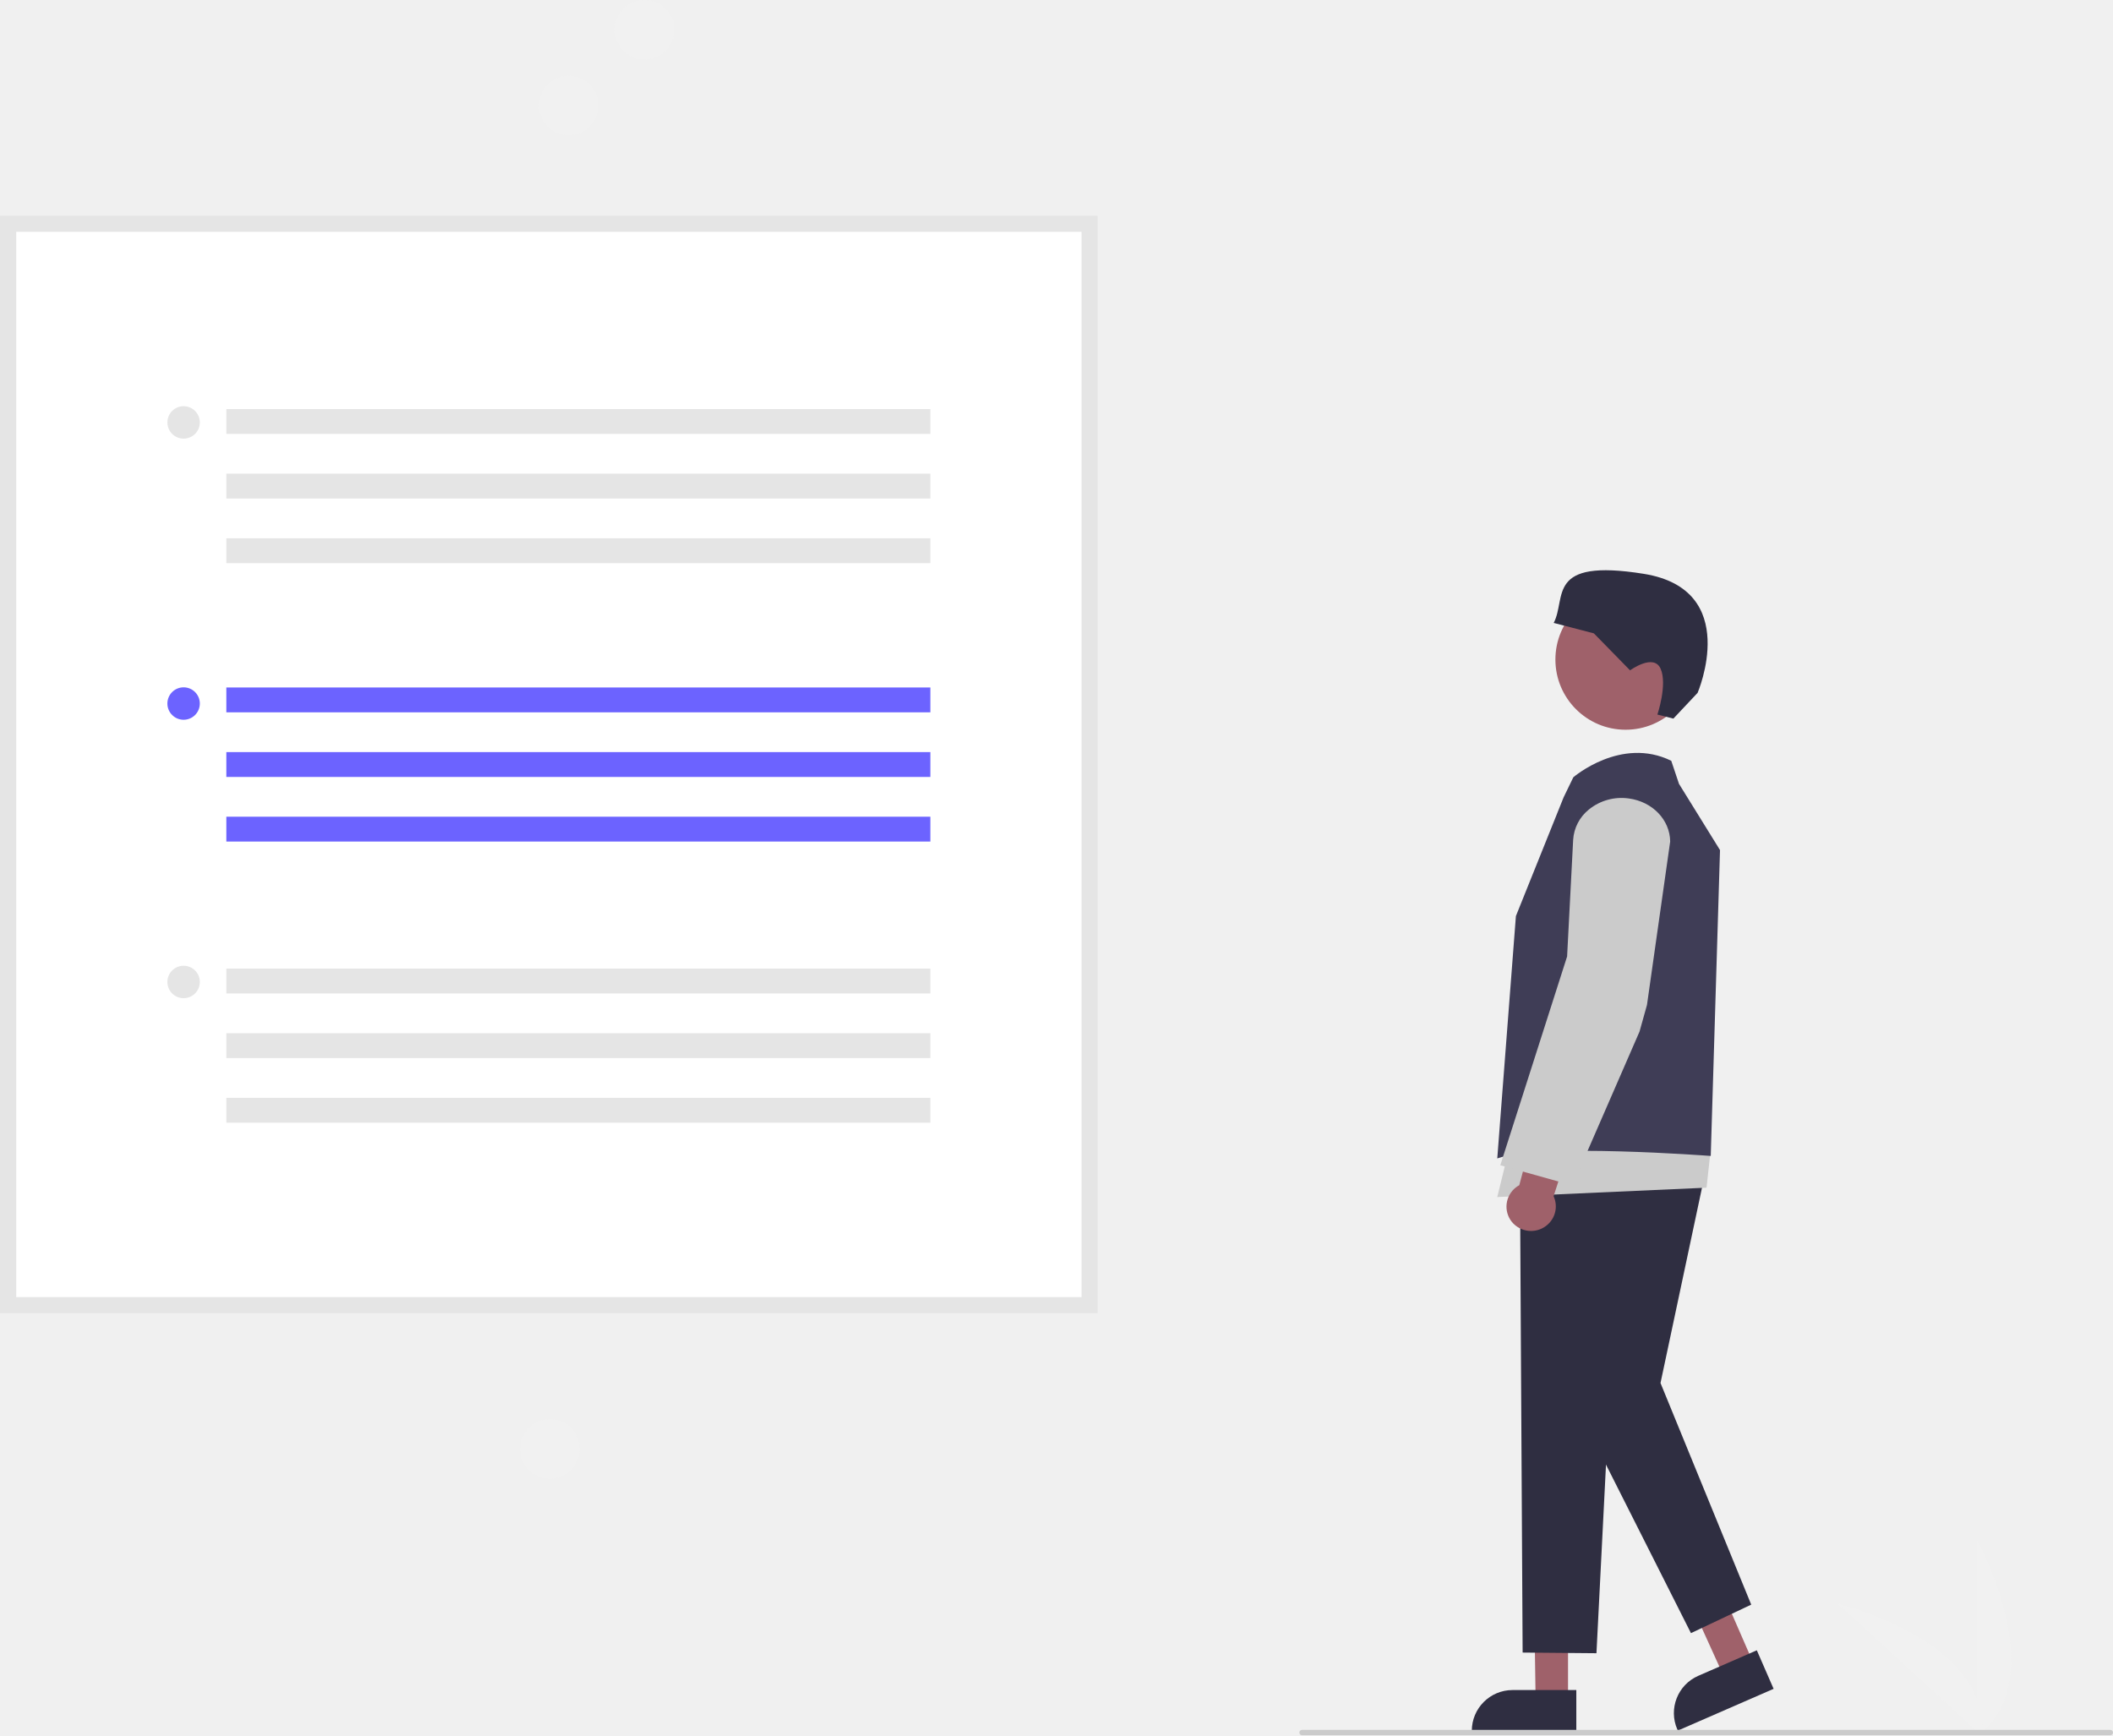
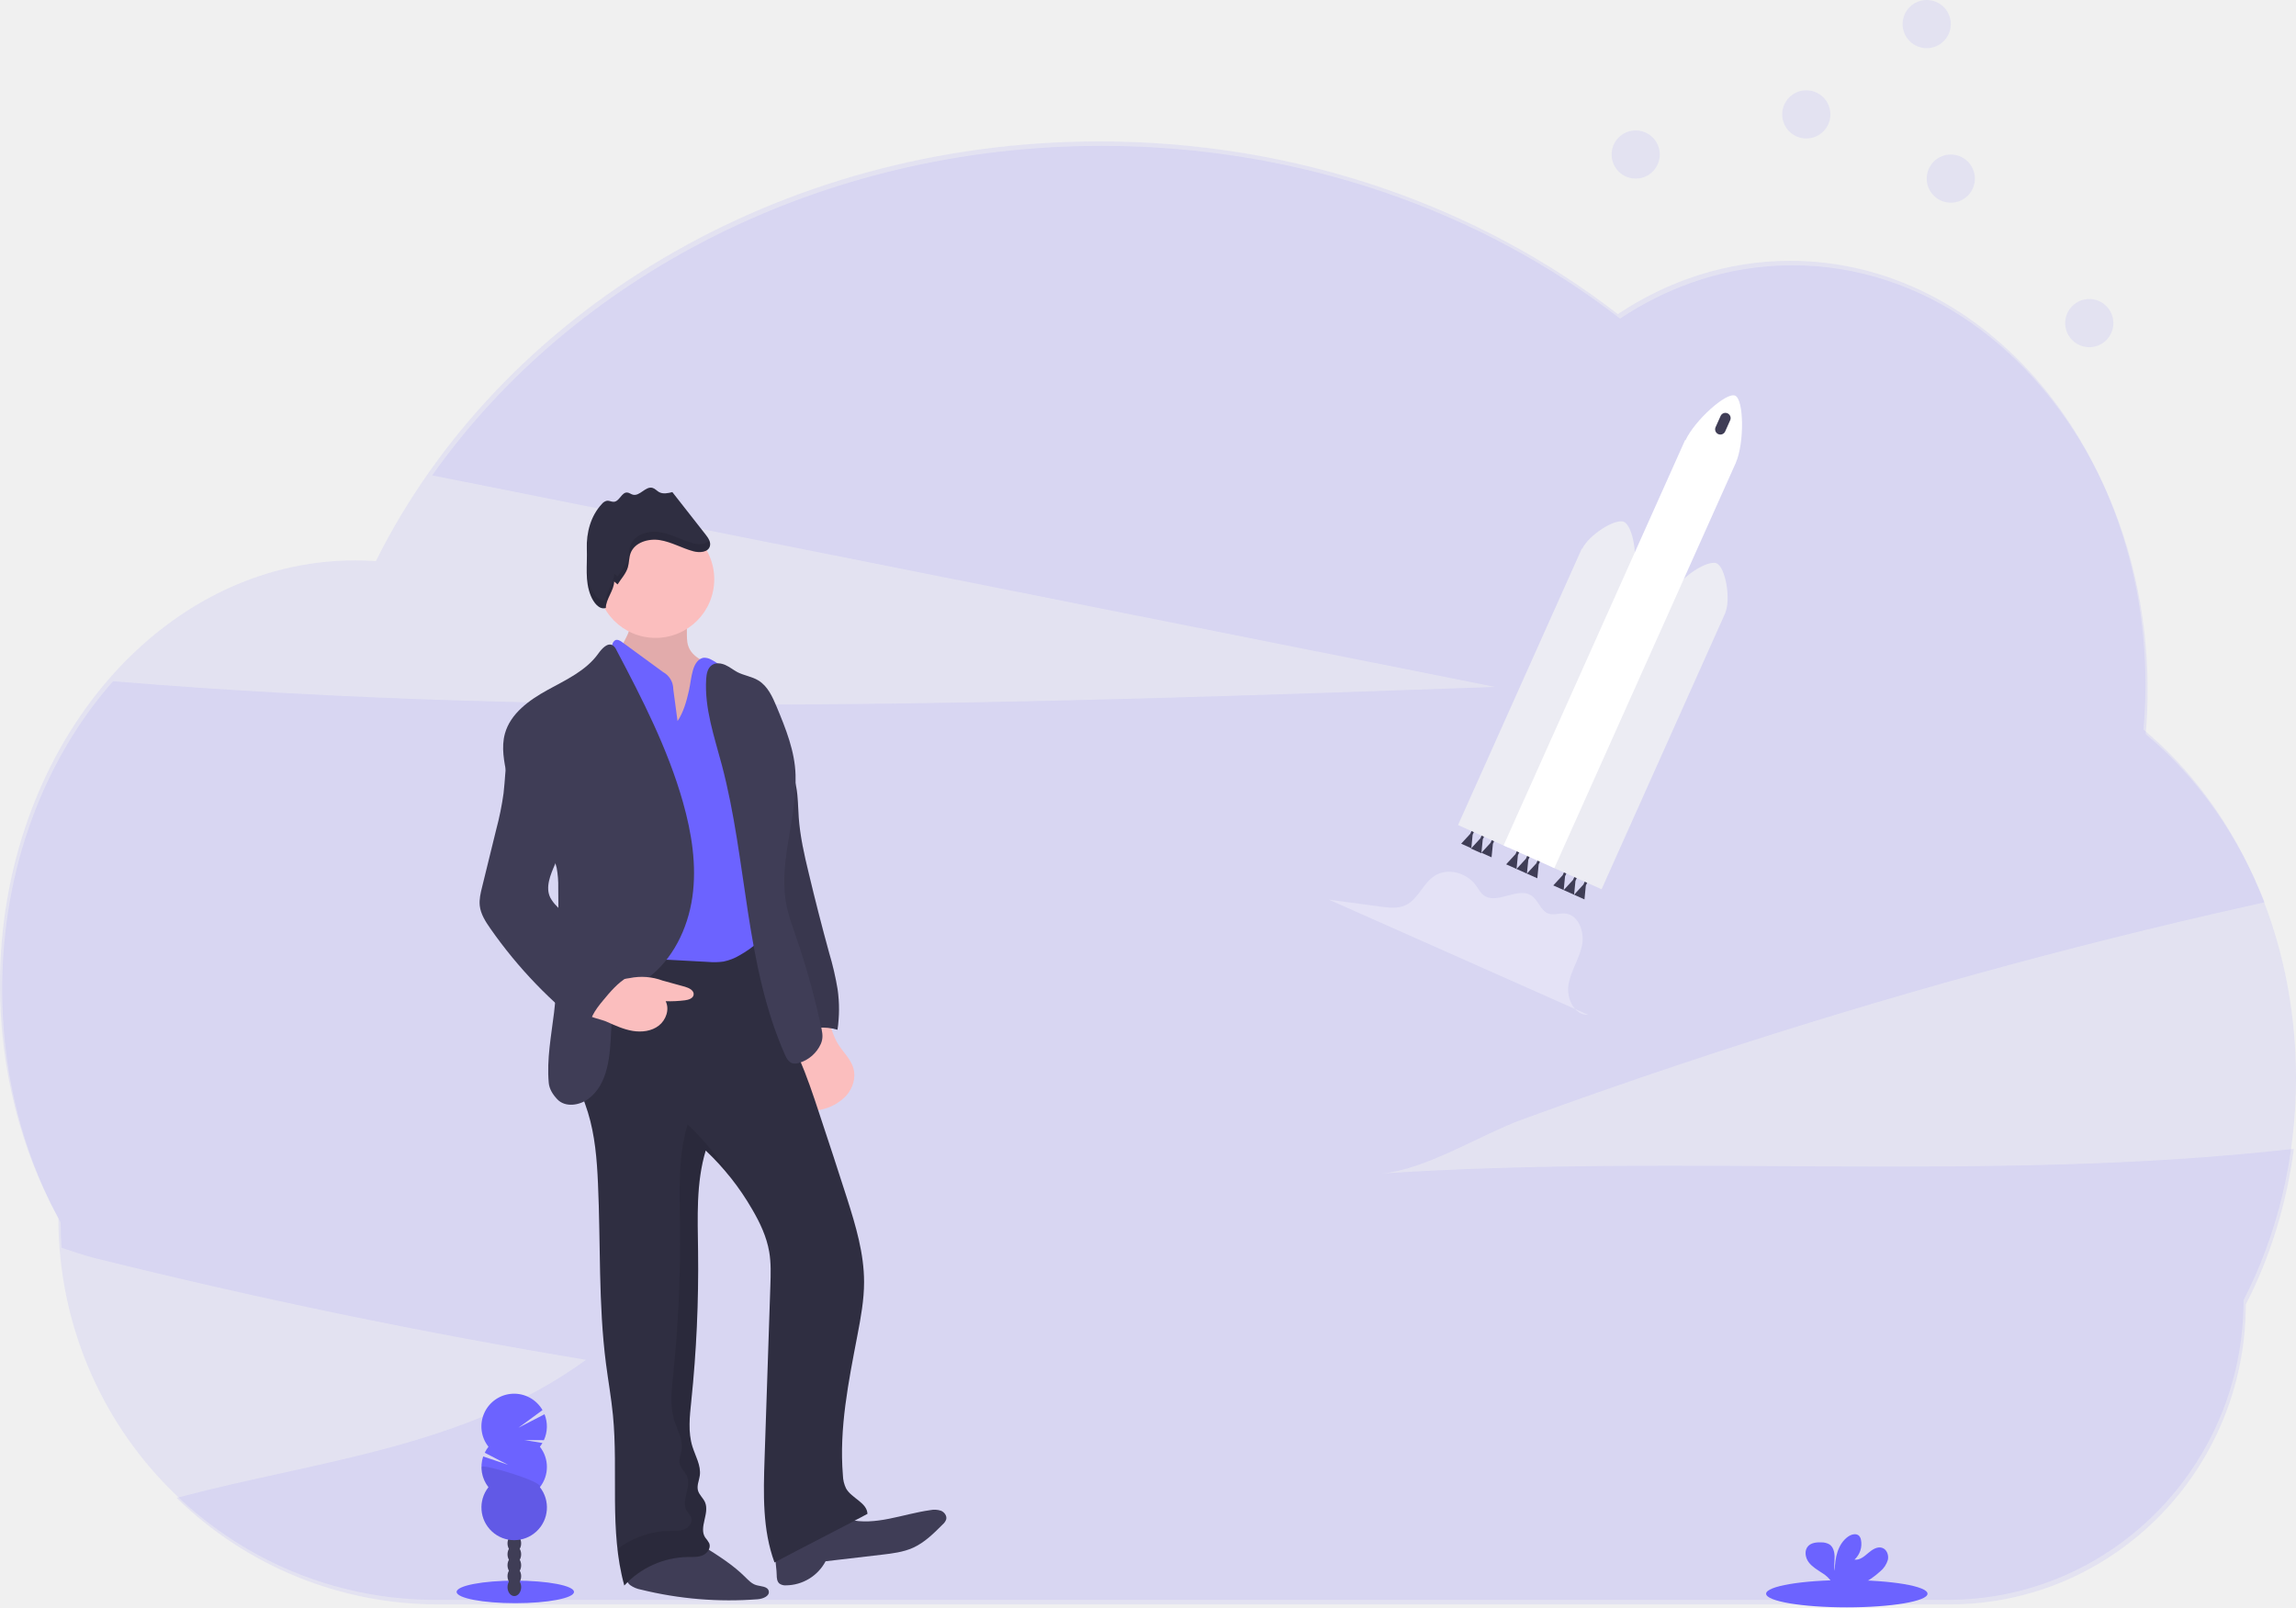
- <svg xmlns="http://www.w3.org/2000/svg" id="eb0906b5-f869-4e70-beba-f75f3f61eddb" data-name="Layer 1" width="781.677" height="642.211" viewBox="0 0 781.677 642.211">
-   <path d="M940.606,771.106v-72.34S968.798,750.051,940.606,771.106Z" transform="translate(-209.1616 -128.8945)" fill="#f1f1f1" />
-   <path d="M942.348,771.093,889.058,722.172S945.903,736.087,942.348,771.093Z" transform="translate(-209.1616 -128.8945)" fill="#f1f1f1" />
-   <circle id="a0c15788-f4f4-4acc-aa12-f27a30ea141c" data-name="Ellipse 44" cx="238.427" cy="11.017" r="11.017" fill="#f1f1f1" />
-   <circle id="e9b5f50e-78d4-4cc2-9ed2-81635f80ef66" data-name="Ellipse 44" cx="210.427" cy="39.017" r="11.017" fill="#f1f1f1" />
-   <circle id="b8afa681-60ae-40dd-b0dc-0ba40dd0fb25" data-name="Ellipse 44" cx="203.427" cy="536.017" r="11.017" fill="#f1f1f1" />
-   <path d="M796.569,435.1" transform="translate(-209.1616 -128.8945)" />
-   <polygon points="580.071 629.149 568.088 629.149 567.402 583.645 580.071 582.928 580.071 629.149" fill="#9f616a" />
-   <path d="M792.3,769.671l-38.661-0v-.5a15.068,15.068,0,0,1,15.051-15.051h23.61Z" transform="translate(-209.1616 -128.8945)" fill="#2f2e41" />
-   <polygon points="648.668 615.343 637.683 620.132 618.87 578.693 630.198 572.974 648.668 615.343" fill="#9f616a" />
-   <path d="M829.848,769.12l-.2-.458a15.051,15.051,0,0,1,7.782-19.812l21.643-9.435,6.214,14.255Z" transform="translate(-209.1616 -128.8945)" fill="#2f2e41" />
-   <circle cx="601.365" cy="243.997" r="25.965" fill="#9f616a" />
-   <polygon points="647.842 593.621 614.282 511.638 630.582 434.928 599.659 433.25 582.639 519.069 625.548 604.168 647.842 593.621" fill="#2f2e41" />
-   <polygon points="611.165 419.586 595.344 517.63 590.587 611.602 563.276 611.362 562.263 431.572 611.165 419.586" fill="#2f2e41" />
-   <polygon points="632.869 425.177 631.313 439.378 553.893 442.842 559.135 421.489 632.869 425.177" fill="#cbcbcb" />
-   <path d="M768.414,580.879a9,9,0,0,1,1.535-12.708,9.256,9.256,0,0,1,1.251-.816l30.365-114.11,18,7.91L783.893,571.426a9.016,9.016,0,0,1-2.654,10.884A9.178,9.178,0,0,1,768.414,580.879Z" transform="translate(-209.1616 -128.8945)" fill="#9f616a" />
-   <path d="M787.606,423.849l3.581-7.398s17.634-15.245,36.234-6.106l2.867,8.54L845.458,443.382l-3.427,113.148s-63.289-4.813-78.976.921l6.895-89.659Z" transform="translate(-209.1616 -128.8945)" fill="#3f3d56" />
-   <path d="M790.9,567.448l-26.722-7.475,24.713-77.236,2.238-43.122a15.592,15.592,0,0,1,5.822-11.25,19.165,19.165,0,0,1,14.799-4.08c8.732,1.196,15.155,7.873,15.273,15.877l0.0.039-.005.039-8.582,60.442-2.752,9.839Z" transform="translate(-209.1616 -128.8945)" fill="#cbcbcb" />
-   <path d="M822.296,393.244l5.911,1.494,8.958-9.524s16.464-38.191-19.925-44.035-28.442,8.91-33.307,18.163l14.869,3.866L812.184,376.887s8.732-6.396,11.301-.595S822.296,393.244,822.296,393.244Z" transform="translate(-209.1616 -128.8945)" fill="#2f2e41" />
-   <path d="M615.256,614.743h-406.094V208.649h406.094Z" transform="translate(-209.1616 -128.8945)" fill="#fff" />
-   <path d="M615.256,614.743h-406.094V208.649h406.094Zm-400.094-6h394.094V214.649h-394.094Z" transform="translate(-209.1616 -128.8945)" fill="#e5e5e5" />
-   <rect x="83.731" y="254.329" width="260.441" height="9.194" fill="#6c63ff" />
-   <rect x="83.731" y="278.233" width="260.441" height="9.194" fill="#6c63ff" />
-   <rect x="83.731" y="302.136" width="260.441" height="9.194" fill="#6c63ff" />
-   <circle cx="67.922" cy="260.273" r="6" fill="#6c63ff" />
-   <rect x="83.731" y="151.329" width="260.441" height="9.194" fill="#e5e5e5" />
-   <rect x="83.731" y="175.233" width="260.441" height="9.194" fill="#e5e5e5" />
-   <rect x="83.731" y="199.136" width="260.441" height="9.194" fill="#e5e5e5" />
-   <circle cx="67.922" cy="156.273" r="6" fill="#e5e5e5" />
-   <rect x="83.731" y="358.329" width="260.441" height="9.194" fill="#e5e5e5" />
-   <rect x="83.731" y="382.233" width="260.441" height="9.194" fill="#e5e5e5" />
-   <rect x="83.731" y="406.136" width="260.441" height="9.194" fill="#e5e5e5" />
-   <circle cx="67.922" cy="363.273" r="6" fill="#e5e5e5" />
-   <path d="M989.838,770.849h-299a1,1,0,0,1,0-2h299a1,1,0,0,1,0,2Z" transform="translate(-209.1616 -128.8945)" fill="#cbcbcb" />
+ <svg xmlns="http://www.w3.org/2000/svg" id="b717bf80-dc37-4ec2-be04-489cb3783f30" data-name="Layer 1" width="1144" height="800.93" viewBox="0 0 1144 800.93">
+   <path d="M1170.92,622a244.09,244.09,0,0,1-8.87,40.61,229,229,0,0,1-15.08,37c0,82.51-66.1,149.39-147.65,149.39H246.25A186.28,186.28,0,0,1,116,795.9c.32-.09.65-.18,1-.25,69.46-18.42,142.75-24.78,203-68.53Q196.85,706.69,75.14,676.41c-5-1.26-10.68-3.15-16.51-5.13-.27-4.16-.42-8.35-.42-12.57-.37-.67-.73-1.34-1.09-2q-2.38-4.43-4.58-9c-14.93-31-23.46-66.91-23.46-105.23,0-60.43,21.23-115,55.25-153.49C313.2,407.92,543.44,399.9,773,391.82q-100.68-20-201.34-40.06-164.17-32.65-328.34-65.34c69.85-98.68,193.12-164.21,333.54-164.21,98.82,0,189.14,32.45,258.34,86.07,25.44-16.91,54.73-26.56,85.9-26.56,64.9,0,121.63,41.73,152.44,104,0,0,0,0,0,0,15.58,31.5,24.52,68.24,24.52,107.48,0,7-.29,14-.86,20.89,0,.41-.06.81-.1,1.23,21.4,17.8,39.35,41.1,52.41,68.19.16.33.32.66.47,1q3.43,7.17,6.38,14.66l-.19,0q-12.6,2.79-25.17,5.69-135.49,31.3-268.47,75.86-38.12,12.78-76,26.62c-21.32,7.8-48.74,25.47-70.84,27,151.1-10.14,303.41,4.64,453.81-12.2Z" transform="translate(-28 -49.53)" fill="#6c63ff" opacity="0.1" />
+   <path d="M1172,586.75c0-71.93-30.06-135.47-76-173.67q.95-10.9,1-22.11c0-116.8-79.24-211.47-177-211.47-31.18,0-60.47,9.64-85.91,26.55C764.89,152.43,674.56,120,575.74,120,415,120,276.64,205.9,215.28,329.13c-3.41-.23-6.84-.36-10.3-.36-97.74,0-177,94.68-177,211.47,0,42.94,10.72,82.88,29.12,116.23h0c0,105.08,84.19,190.27,188,190.27H998.24c81.54,0,147.64-66.88,147.64-149.39h0C1162.44,665.17,1172,627.3,1172,586.75Z" transform="translate(-28 -49.53)" fill="#6c63ff" opacity="0.1" />
+   <path d="M426.72,592.32c.3,4,1.42,8.75,5.19,10.13a9.67,9.67,0,0,0,5.56-.09,23.55,23.55,0,0,0,12.35-7.07c3.15-3.66,4.72-8.83,3.4-13.46-1.27-4.42-4.83-7.73-7.34-11.57-2.94-4.49-3.88-9.58-5.92-14.39C423.77,557.42,425.81,580.31,426.72,592.32Z" transform="translate(-28 -49.53)" fill="#fbbebe" />
+   <path d="M409.71,399.53c-2.15,7,5.48,14.63,7.94,21.51s5.77,13.49,7.09,20.7c.92,4.95.87,10,1.22,15,.67,9.45,2.76,18.73,5,27.92q4.74,19.92,10.16,39.66a146.55,146.55,0,0,1,4.23,18.24,70.07,70.07,0,0,1-.07,20.09,25.66,25.66,0,0,0-19.08,1.75,56.61,56.61,0,0,1-7.25-23.59,123.39,123.39,0,0,1,.13-14.77c.64-13.91-5.39-27.84-5.59-41.77a78.81,78.81,0,0,0-1.14-14.4c-.65-3.27-.59-9.39-1.3-12.64-1.14-5.18,3.73-7.57,3.46-12.88l-1.48-29C412.73,410.31,407.63,404.09,409.71,399.53Z" transform="translate(-28 -49.53)" fill="#3f3d56" />
+   <path d="M409.71,399.53c-2.15,7,5.48,14.63,7.94,21.51s5.77,13.49,7.09,20.7c.92,4.95.87,10,1.22,15,.67,9.45,2.76,18.73,5,27.92q4.74,19.92,10.16,39.66a146.55,146.55,0,0,1,4.23,18.24,70.07,70.07,0,0,1-.07,20.09,25.66,25.66,0,0,0-19.08,1.75,56.61,56.61,0,0,1-7.25-23.59,123.39,123.39,0,0,1,.13-14.77c.64-13.91-5.39-27.84-5.59-41.77a78.81,78.81,0,0,0-1.14-14.4c-.65-3.27-.59-9.39-1.3-12.64-1.14-5.18,3.73-7.57,3.46-12.88l-1.48-29C412.73,410.31,407.63,404.09,409.71,399.53Z" transform="translate(-28 -49.53)" opacity="0.1" />
+   <path d="M336.7,377.08A11,11,0,0,0,339,381.7a256.32,256.32,0,0,0,34.43,39,18.42,18.42,0,0,0,3.24-4.56,68.67,68.67,0,0,0,8.4-34.62c-5.78-1.86-12.34-4.46-14.19-10.24-1.47-4.56.5-10-2.08-14.06-3.67-5.73-19.25-6.46-24.25-2.3-3.28,2.72-2.11,5.26-3.15,8.94C340.25,367.9,336.06,372.78,336.7,377.08Z" transform="translate(-28 -49.53)" fill="#fbbebe" />
+   <path d="M336.7,377.08A11,11,0,0,0,339,381.7a256.32,256.32,0,0,0,34.43,39,18.42,18.42,0,0,0,3.24-4.56,68.67,68.67,0,0,0,8.4-34.62c-5.78-1.86-12.34-4.46-14.19-10.24-1.47-4.56.5-10-2.08-14.06-3.67-5.73-19.25-6.46-24.25-2.3-3.28,2.72-2.11,5.26-3.15,8.94C340.25,367.9,336.06,372.78,336.7,377.08Z" transform="translate(-28 -49.53)" opacity="0.1" />
+   <path d="M341.9,839.33a13.49,13.49,0,0,0,5.48,2.3,183.85,183.85,0,0,0,58.19,4.79c2.61-.21,6.09-1.6,5.45-4.14-.6-2.37-4-2.21-6.3-2.92-2.17-.66-3.8-2.41-5.42-4-6-6-13.26-10.54-20.42-15.08a18.44,18.44,0,0,0-5.75-2.78c-2.47-.56-5.05-.09-7.55.39-6.3,1.19-18.31,1-23.3,5.65C338.29,827.24,337.71,835.66,341.9,839.33Z" transform="translate(-28 -49.53)" fill="#3f3d56" />
+   <path d="M415,834.34c0,1.55.18,3.29,1.36,4.28a5,5,0,0,0,3.23.88,22.56,22.56,0,0,0,19.77-12l28-3.27c5.3-.62,10.7-1.27,15.57-3.46,5.75-2.6,10.34-7.17,14.79-11.64a5.92,5.92,0,0,0,1.73-2.49c.46-1.76-.88-3.61-2.57-4.31a10.32,10.32,0,0,0-5.41-.3c-13.67,1.89-27.39,8-40.77,4.6-3.27-.83-6.52-2.24-9.89-2a20.43,20.43,0,0,0-5.28,1.41c-4.35,1.6-17.36,3.87-20.24,7.55S415,829.94,415,834.34Z" transform="translate(-28 -49.53)" fill="#3f3d56" />
+   <path d="M344.19,521.69c-4,6.23-12.43,7.59-18.32,12.06-9.05,6.87-10.58,19.67-11.1,31-.35,7.84-.57,15.8,1.17,23.46,1.22,5.33,3.36,10.41,5,15.64,3.5,11.37,4.48,23.35,5,35.23,1.37,30,.15,60.19,4,90,1.11,8.53,2.62,17,3.46,25.56,2.76,28.32-1.92,57.52,5.67,84.94a44.14,44.14,0,0,1,31.73-14.21c2.5,0,5.11.15,7.41-.86s4.12-3.69,3.16-6a18.37,18.37,0,0,0-2-2.84c-3.31-5,2.31-12.07-.09-17.58-.93-2.12-2.94-3.69-3.53-5.92-.63-2.42.59-4.9.93-7.38.68-5-2.19-9.66-3.68-14.45-2.25-7.25-1.35-15-.57-22.59a641.92,641.92,0,0,0,3.39-74.66c-.21-16.87-1.05-34.1,3.81-50.26a128.19,128.19,0,0,1,23.12,29.26c3.88,6.61,7.23,13.67,8.52,21.23.94,5.55.76,11.22.57,16.84q-1.44,43.15-2.89,86.3c-.58,17.4-1.08,35.31,4.95,51.63,15.33-8.16,31-16,46.33-24.21-.25-5.65-7.85-7.72-10.65-12.63a15.8,15.8,0,0,1-1.6-6.59c-1.94-23.38,2.83-46.74,7.24-69.78,1.68-8.78,3.32-17.63,3.31-26.56,0-14.18-4.15-28-8.44-41.51-4.54-14.31-9.29-28.56-14-42.81-3-9.15-6.1-18.31-9.92-27.17-3.6-8.38-7.88-16.47-10.95-25-4.93-13.78-6.62-28.47-8.27-43C386.11,512.92,365,517.53,344.19,521.69Z" transform="translate(-28 -49.53)" fill="#2f2e41" />
+   <circle cx="326.66" cy="288.64" r="29.22" fill="#fbbebe" />
+   <path d="M365.59,408.82,363.47,393a9.74,9.74,0,0,0-5.06-8.57l-20.36-14.88c-1-.76-2.38-1.56-3.54-1a3.37,3.37,0,0,0-1.41,2.08c-3.22,9.5-1.23,19.86-.11,29.83.95,8.31,1.27,16.68,1.59,25a184.69,184.69,0,0,1-.06,22.69c-1.1,13.08-5,26.24-2.39,39.11,1.72,8.51,4.75,16.42,5.46,25.08.49,6,.34,12.1,2.24,17.78,7-3,14.92-2.67,22.53-2.27l18.47,1a33.51,33.51,0,0,0,7.69-.18,26.05,26.05,0,0,0,8.07-3.16,55.39,55.39,0,0,0,16.85-14.7c-3.12-15.07-.09-30.63-2.17-45.88-1.19-8.79-4.17-17.26-5.57-26-1.72-10.79-1.05-22-4.14-32.48a93.69,93.69,0,0,0-6.64-15.38,28.37,28.37,0,0,0-12.71-12.95,7.17,7.17,0,0,0-3.34-.85c-2.94.17-4.76,3.29-5.58,6.13-1,3.4-1.28,7-2.06,10.41C370.11,398.8,368.49,404.61,365.59,408.82Z" transform="translate(-28 -49.53)" fill="#6c63ff" />
+   <path d="M305.7,597.32c3.89,4.12,11,3.11,15.52-.28,9.84-7.37,10.75-21.48,11.29-33.76.2-4.4.5-9,2.57-12.86,3.16-5.95,9.71-9.09,15.15-13.08,12.9-9.44,20.47-25,22.74-40.78s-.34-32-4.7-47.37c-7.54-26.57-20.24-51.34-33.13-75.76a5.68,5.68,0,0,0-1.79-2.3c-2.62-1.62-5.46,1.59-7.26,4.1-6.07,8.5-16.07,13.06-25.23,18.09s-18.52,11.73-21.29,21.8c-1.86,6.75-.41,13.93,1,20.78S287,448.19,290.69,454a173.87,173.87,0,0,1,11.67,19.89,38.22,38.22,0,0,1,3,8.06,49,49,0,0,1,.79,10c.21,20.72.42,41.51-2.08,62.08-1.42,11.64-3.7,23.32-2.66,35C301.66,592.17,303.48,595,305.7,597.32Z" transform="translate(-28 -49.53)" fill="#3f3d56" />
+   <path d="M330.4,558.7c4.16,1.86,8.37,3.79,12.87,4.53s9.43.14,13-2.65,5.45-8.07,3.41-12.15a60.37,60.37,0,0,0,9.6-.46c1.83-.23,4.05-.93,4.33-2.75.32-2.12-2.24-3.4-4.31-4l-11.16-3.07a29.76,29.76,0,0,0-16.41-1.24l-17,2.6a3,3,0,0,0-1.28.4,3.07,3.07,0,0,0-1,1.68c-.82,2.59-4.61,9.83-3.31,12.41C320.3,556.21,328.07,557.53,330.4,558.7Z" transform="translate(-28 -49.53)" fill="#fbbebe" />
+   <path d="M437,569.66a17.28,17.28,0,0,1-10.85,9.51,6.07,6.07,0,0,1-3.24.21c-2-.56-3.1-2.65-3.93-4.55-19.8-45.08-18.69-96.39-31.29-144-3.74-14.13-8.74-28.33-7.83-42.92.16-2.61.71-5.55,2.89-7,1.94-1.3,4.58-.95,6.7,0s4,2.5,6,3.56c3.31,1.69,7.16,2.17,10.34,4.08,4.72,2.83,7.14,8.24,9.25,13.32,4.51,10.84,9,22,9.35,33.76.77,22.84-9.36,44.79-4.09,67,1.05,4.4,2.6,8.67,4.08,12.94a391.57,391.57,0,0,1,13,46.81C437.93,565.1,438.05,567.17,437,569.66Z" transform="translate(-28 -49.53)" fill="#3f3d56" />
+   <path d="M335.71,340.74c1.75-2.83,4.18-5.32,5.12-8.51.67-2.27.53-4.73,1.34-7,2-5.48,8.94-7.5,14.69-6.56s10.92,4,16.54,5.53c3.11.86,7.43.6,8.31-2.51.58-2.06-.81-4.1-2.13-5.79L363,294.74c-2.18.56-4.62,1.08-6.6,0-1.14-.63-2-1.74-3.27-2.1-3.45-1-6.34,4.31-9.8,3.39-1-.26-1.79-1-2.79-1.08-2.79-.23-3.84,4.39-6.63,4.62-1.16.1-2.28-.64-3.43-.53a4.36,4.36,0,0,0-2.59,1.61c-5.55,5.89-7.8,14.34-7.5,22.42s-1.09,15.92,2,23.38c1.36,3.26,4.12,7.1,7.47,6,0-4.4,4.1-8.79,4.15-13.19" transform="translate(-28 -49.53)" fill="#2f2e41" />
+   <g opacity="0.1">
+     <path d="M392.17,636.52a126.89,126.89,0,0,0-21.57-26.71c-4.86,16.16-4,33.39-3.81,50.26a641.92,641.92,0,0,1-3.39,74.66c-.79,7.55-1.68,15.34.57,22.59,1.49,4.79,4.36,9.47,3.68,14.45-.34,2.48-1.56,5-.93,7.38.59,2.23,2.6,3.8,3.53,5.92,2.4,5.51-3.22,12.56.09,17.58a18.37,18.37,0,0,1,2,2.84c1,2.32-.86,5-3.16,6s-4.91.83-7.41.86a44.19,44.19,0,0,0-26.14,9.11,116.84,116.84,0,0,0,3.41,18.1,44.14,44.14,0,0,1,31.73-14.21c2.5,0,5.11.15,7.41-.86s4.12-3.69,3.16-6a18.37,18.37,0,0,0-2-2.84c-3.31-5,2.31-12.07-.09-17.58-.93-2.12-2.94-3.69-3.53-5.92-.63-2.42.59-4.9.93-7.38.68-5-2.19-9.66-3.68-14.45-2.25-7.25-1.36-15-.57-22.59a641.92,641.92,0,0,0,3.39-74.66c-.21-16.87-1.05-34.1,3.81-50.26A124.25,124.25,0,0,1,392.17,636.52Z" transform="translate(-28 -49.53)" />
+   </g>
+   <g opacity="0.1">
+     <path d="M320.42,324c0-1.37,0-2.75,0-4.14-.06,1.07-.06,2.14,0,3.2C320.41,323.4,320.41,323.71,320.42,324Z" transform="translate(-28 -49.53)" />
+     <path d="M373.4,320.25c-5.62-1.54-10.8-4.58-16.54-5.53s-12.71,1.08-14.69,6.56c-.81,2.22-.67,4.68-1.34,7-.94,3.19-3.37,5.68-5.12,8.51l-1.65-1.46c-.05,4.4-4.1,8.79-4.15,13.19-3.35,1.09-6.11-2.75-7.47-6a30.31,30.31,0,0,1-2.08-11.26c-.09,5.23,0,10.32,2.08,15.26,1.36,3.26,4.12,7.1,7.47,6,0-4.4,4.1-8.79,4.15-13.19l1.65,1.46c1.75-2.83,4.18-5.32,5.12-8.51.67-2.27.53-4.73,1.34-7,2-5.48,8.94-7.5,14.69-6.56s10.92,4,16.54,5.53c3.11.86,7.43.6,8.31-2.51a4.44,4.44,0,0,0-.39-3.11C379.93,320.88,376.18,321,373.4,320.25Z" transform="translate(-28 -49.53)" />
+   </g>
+   <path d="M278.89,444.91A149.69,149.69,0,0,1,275.21,463l-7,28.53c-.75,3-1.5,6.16-1.17,9.27.46,4.19,2.84,7.9,5.25,11.36a226.67,226.67,0,0,0,49.58,51.44c-1.11-5.7,2.84-11,6.55-15.48s7.33-8.77,12.18-11.67Q322.38,519.33,305.34,501a18.56,18.56,0,0,1-3.06-4c-2.74-5.29,0-11.61,2.38-17.07,7.53-17.39,11.09-37.13,6.26-55.45-1.82-6.89-5-13.77-10.79-18-2.53-1.85-6-3.1-8.76-1.71a9.77,9.77,0,0,0-3,2.7C279.38,418.46,280.45,431.61,278.89,444.91Z" transform="translate(-28 -49.53)" fill="#3f3d56" />
+   <ellipse cx="256.76" cy="793.24" rx="29.24" ry="5.62" fill="#6c63ff" />
+   <ellipse cx="256.27" cy="790.85" rx="3.4" ry="4.46" fill="#3f3d56" />
+   <ellipse cx="256.27" cy="785.4" rx="3.4" ry="4.46" fill="#3f3d56" />
+   <ellipse cx="256.27" cy="779.96" rx="3.4" ry="4.46" fill="#3f3d56" />
+   <ellipse cx="256.27" cy="774.51" rx="3.4" ry="4.46" fill="#3f3d56" />
+   <ellipse cx="256.27" cy="769.06" rx="3.4" ry="4.46" fill="#3f3d56" />
+   <ellipse cx="256.27" cy="763.62" rx="3.4" ry="4.46" fill="#3f3d56" />
+   <ellipse cx="256.27" cy="758.17" rx="3.4" ry="4.46" fill="#3f3d56" />
+   <path d="M297,770.43a15.77,15.77,0,0,0,1.27-1.87l-8.94-1.47,9.67.07a16.35,16.35,0,0,0,.31-12.92l-13,6.73,12-8.79a16.31,16.31,0,1,0-26.93,18.25,15.94,15.94,0,0,0-1.86,3l11.61,6-12.38-4.15a16.31,16.31,0,0,0,2.63,15.31,16.31,16.31,0,1,0,25.63,0,16.3,16.3,0,0,0,0-20.16Z" transform="translate(-28 -49.53)" fill="#6c63ff" />
+   <path d="M267.89,780.51a16.21,16.21,0,0,0,3.49,10.08,16.31,16.31,0,1,0,25.63,0C299.2,787.82,267.89,778.68,267.89,780.51Z" transform="translate(-28 -49.53)" opacity="0.1" />
+   <ellipse cx="920.19" cy="794.14" rx="40.21" ry="6.8" fill="#6c63ff" />
+   <path d="M964.82,832.55a11.66,11.66,0,0,0,3.83-5.78c.5-2.3-.48-5.06-2.68-5.9-2.46-.94-5.09.77-7.08,2.49s-4.28,3.69-6.88,3.32a10.5,10.5,0,0,0,3.24-9.81,4.12,4.12,0,0,0-.9-2c-1.37-1.46-3.84-.83-5.48.32-5.2,3.65-6.65,10.72-6.68,17.07-.52-2.29-.08-4.68-.09-7s-.66-5-2.65-6.22a7.92,7.92,0,0,0-4-.95c-2.33-.09-4.94.15-6.53,1.86-2,2.12-1.47,5.68.25,8s4.35,3.81,6.77,5.42a15,15,0,0,1,4.83,4.61,4.16,4.16,0,0,1,.36.83h14.66A40.77,40.77,0,0,0,964.82,832.55Z" transform="translate(-28 -49.53)" fill="#6c63ff" />
+   <polygon points="733.75 415.98 734.62 414.04 733.46 413.52 732.59 415.46 728.04 420.41 733.09 422.67 733.75 415.98" fill="#3f3d56" />
+   <polygon points="738.79 418.3 739.68 416.31 738.49 415.77 737.6 417.76 732.93 422.84 738.11 425.16 738.79 418.3" fill="#3f3d56" />
+   <polygon points="743.85 420.5 744.72 418.56 743.55 418.04 742.68 419.98 738.13 424.93 743.18 427.19 743.85 420.5" fill="#3f3d56" />
+   <polygon points="779.8 436.66 780.69 434.67 779.5 434.13 778.61 436.12 773.94 441.2 779.12 443.52 779.8 436.66" fill="#3f3d56" />
+   <polygon points="784.98 438.98 785.87 436.99 784.68 436.45 783.78 438.44 779.12 443.52 784.3 445.84 784.98 438.98" fill="#3f3d56" />
+   <polygon points="790.15 441.29 791.05 439.3 789.85 438.77 788.96 440.76 784.3 445.84 789.47 448.16 790.15 441.29" fill="#3f3d56" />
+   <polygon points="756.31 426.14 757.2 424.15 756.01 423.61 755.12 425.61 750.45 430.69 755.63 433 756.31 426.14" fill="#3f3d56" />
+   <polygon points="761.49 428.46 762.38 426.47 761.18 425.93 760.29 427.92 755.63 433 760.8 435.32 761.49 428.46" fill="#3f3d56" />
+   <polygon points="766.66 430.77 767.55 428.78 766.36 428.25 765.47 430.24 760.8 435.32 765.98 437.64 766.66 430.77" fill="#3f3d56" />
+   <path d="M841.43,334.2c2.92-6.92.09-22.66-4.26-24.61s-17.59,6.6-20.81,13.39l-.2-.1L754.48,460.64,779.76,472,841.44,334.2Z" transform="translate(-28 -49.53)" fill="#ececf3" />
+   <path d="M887.62,354.88c2.91-6.92.09-22.66-4.27-24.61s-17.58,6.6-20.8,13.39l-.21-.1L800.66,481.32,826,492.64l61.68-137.76Z" transform="translate(-28 -49.53)" fill="#ececf3" />
+   <path d="M892.89,280.12c4.35-10.12,4-31.48-.32-33.43s-20.1,12.22-24.75,22.21l-.2-.1-90.45,202,25.28,11.32,90.45-202Z" transform="translate(-28 -49.53)" fill="#fff" />
+   <rect x="883.82" y="255" width="5.23" height="11.34" rx="2.62" transform="translate(155.92 -389.02) rotate(24.12)" fill="#3f3d56" />
+   <path d="M690.17,497.83l25.68,3.46c4.15.56,8.57,1.08,12.38-.66,6.31-2.89,8.71-10.87,14.52-14.65,6.55-4.27,16.12-1.56,20.69,4.78,1.2,1.68,2.15,3.59,3.79,4.84,6.57,5,17-4.4,23.88.24,3.43,2.33,4.51,7.54,8.43,8.92,2.59.91,5.45-.27,8.19-.05,6.85.55,9.94,9.34,8.5,16.06s-5.6,12.66-6.72,19.43,2.94,15.41,9.79,15" transform="translate(-28 -49.53)" fill="#fff" opacity="0.3" />
+   <circle cx="815" cy="77" r="12" fill="#6c63ff" opacity="0.1" />
+   <circle cx="960" cy="12" r="12" fill="#6c63ff" opacity="0.1" />
+   <circle cx="900" cy="57" r="12" fill="#6c63ff" opacity="0.1" />
+   <circle cx="1041" cy="161" r="12" fill="#6c63ff" opacity="0.1" />
+   <circle cx="972" cy="89" r="12" fill="#6c63ff" opacity="0.1" />
</svg>
